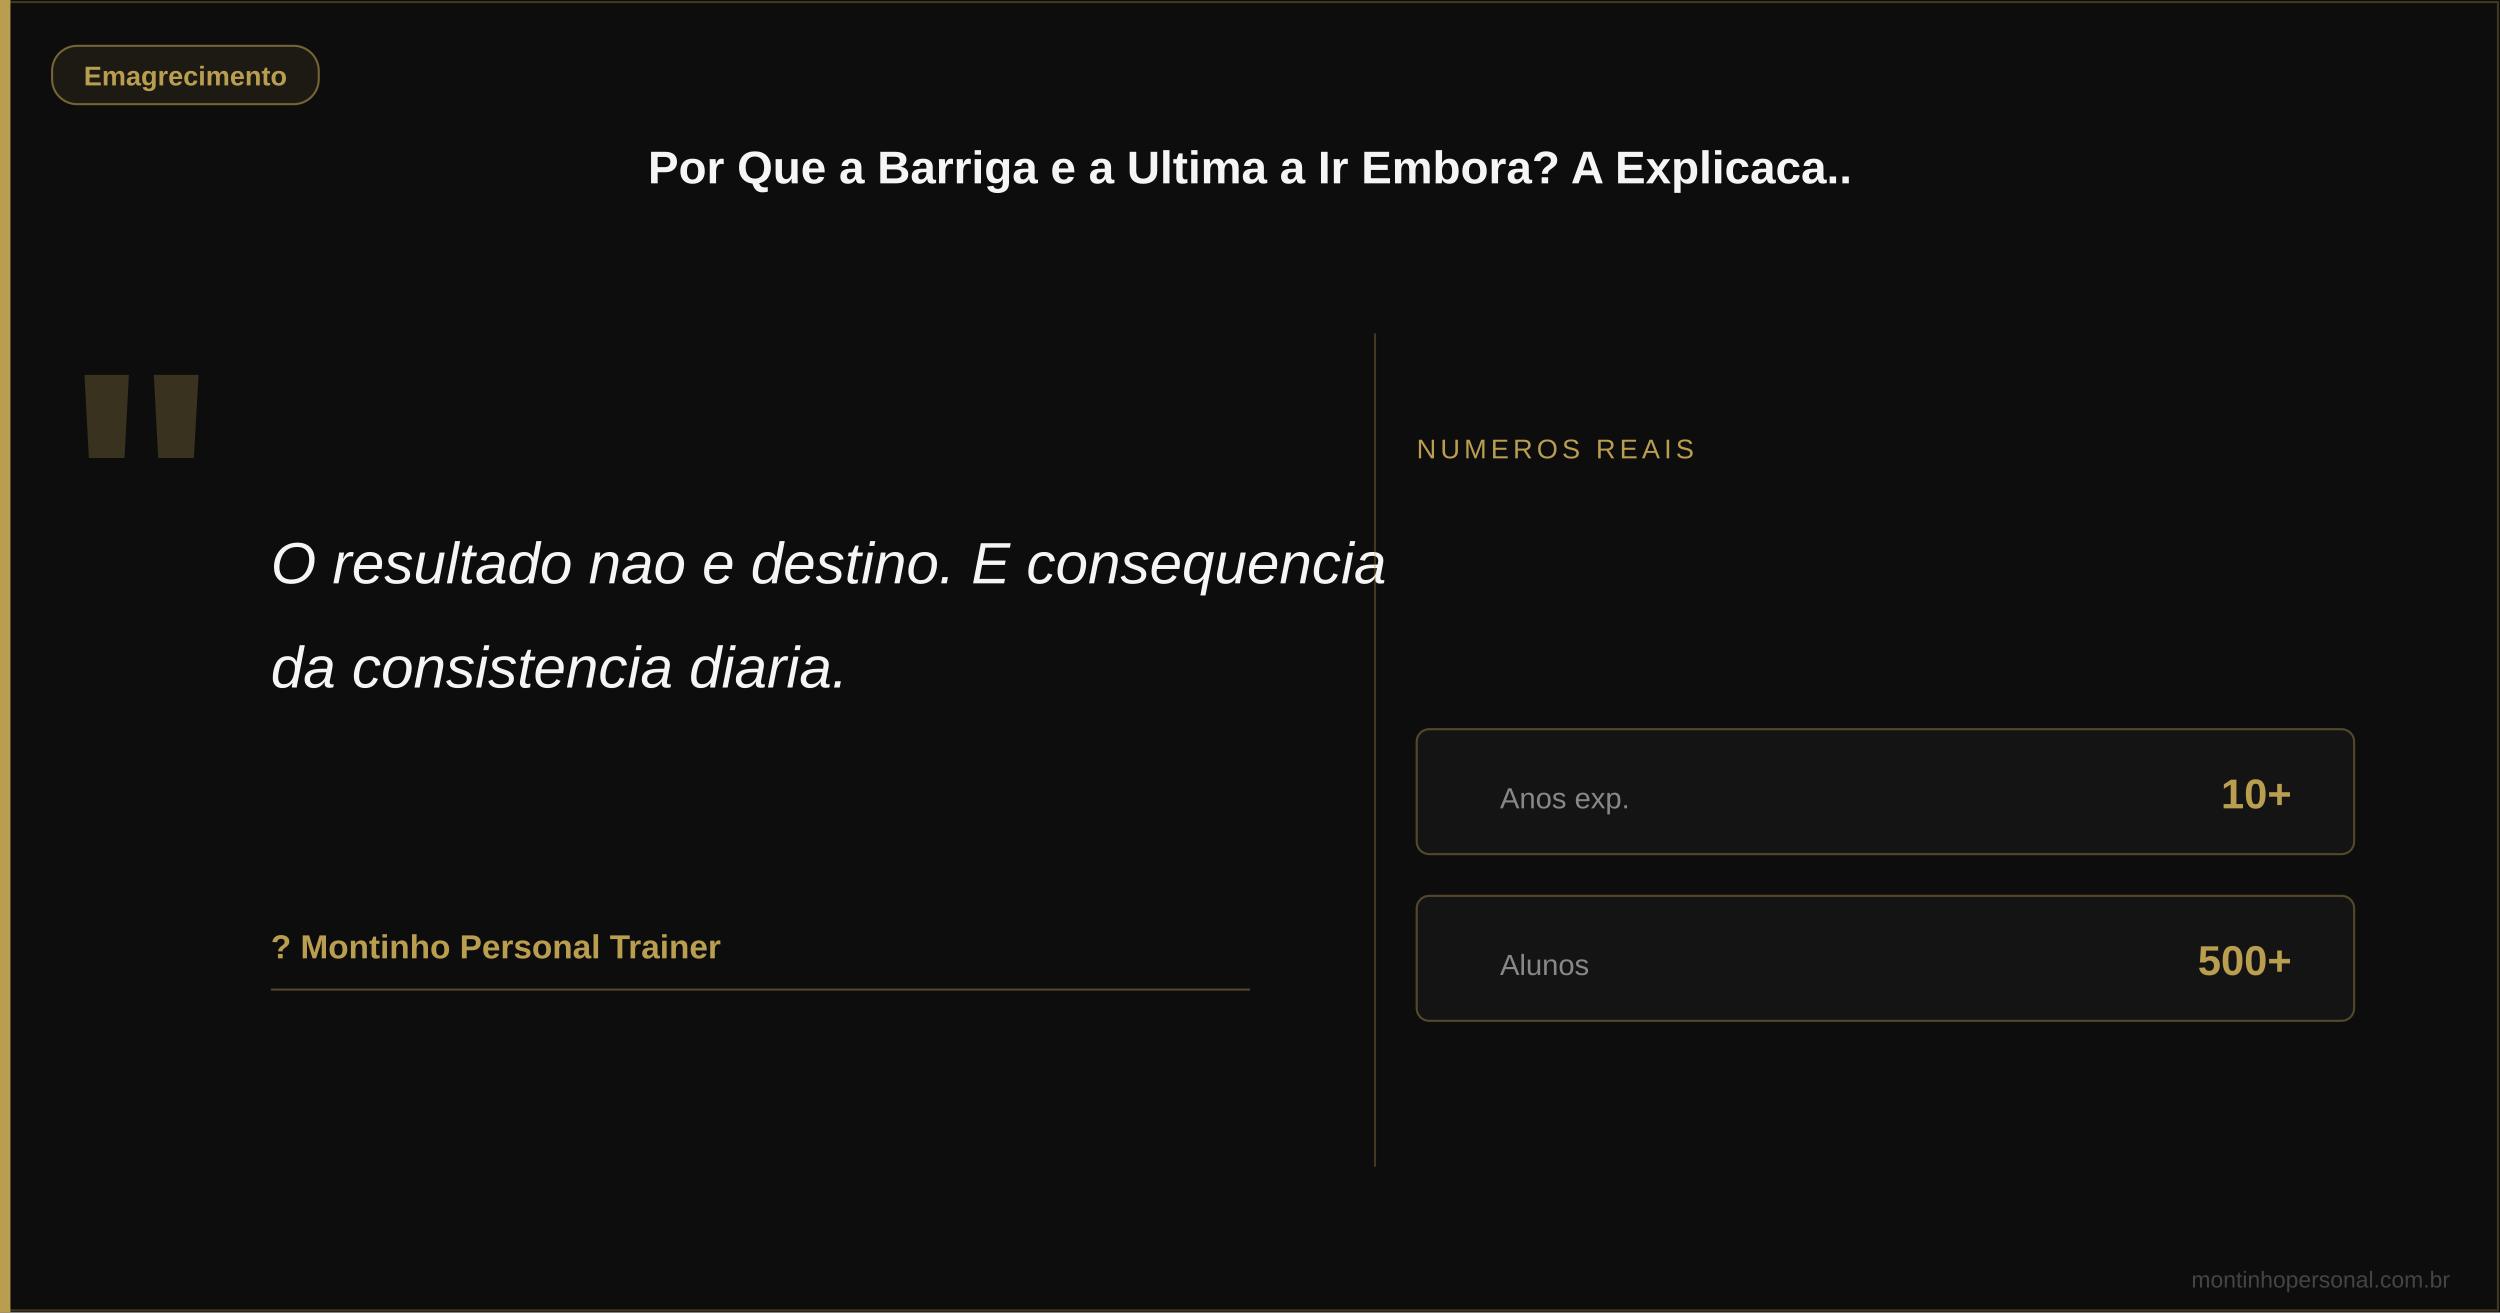
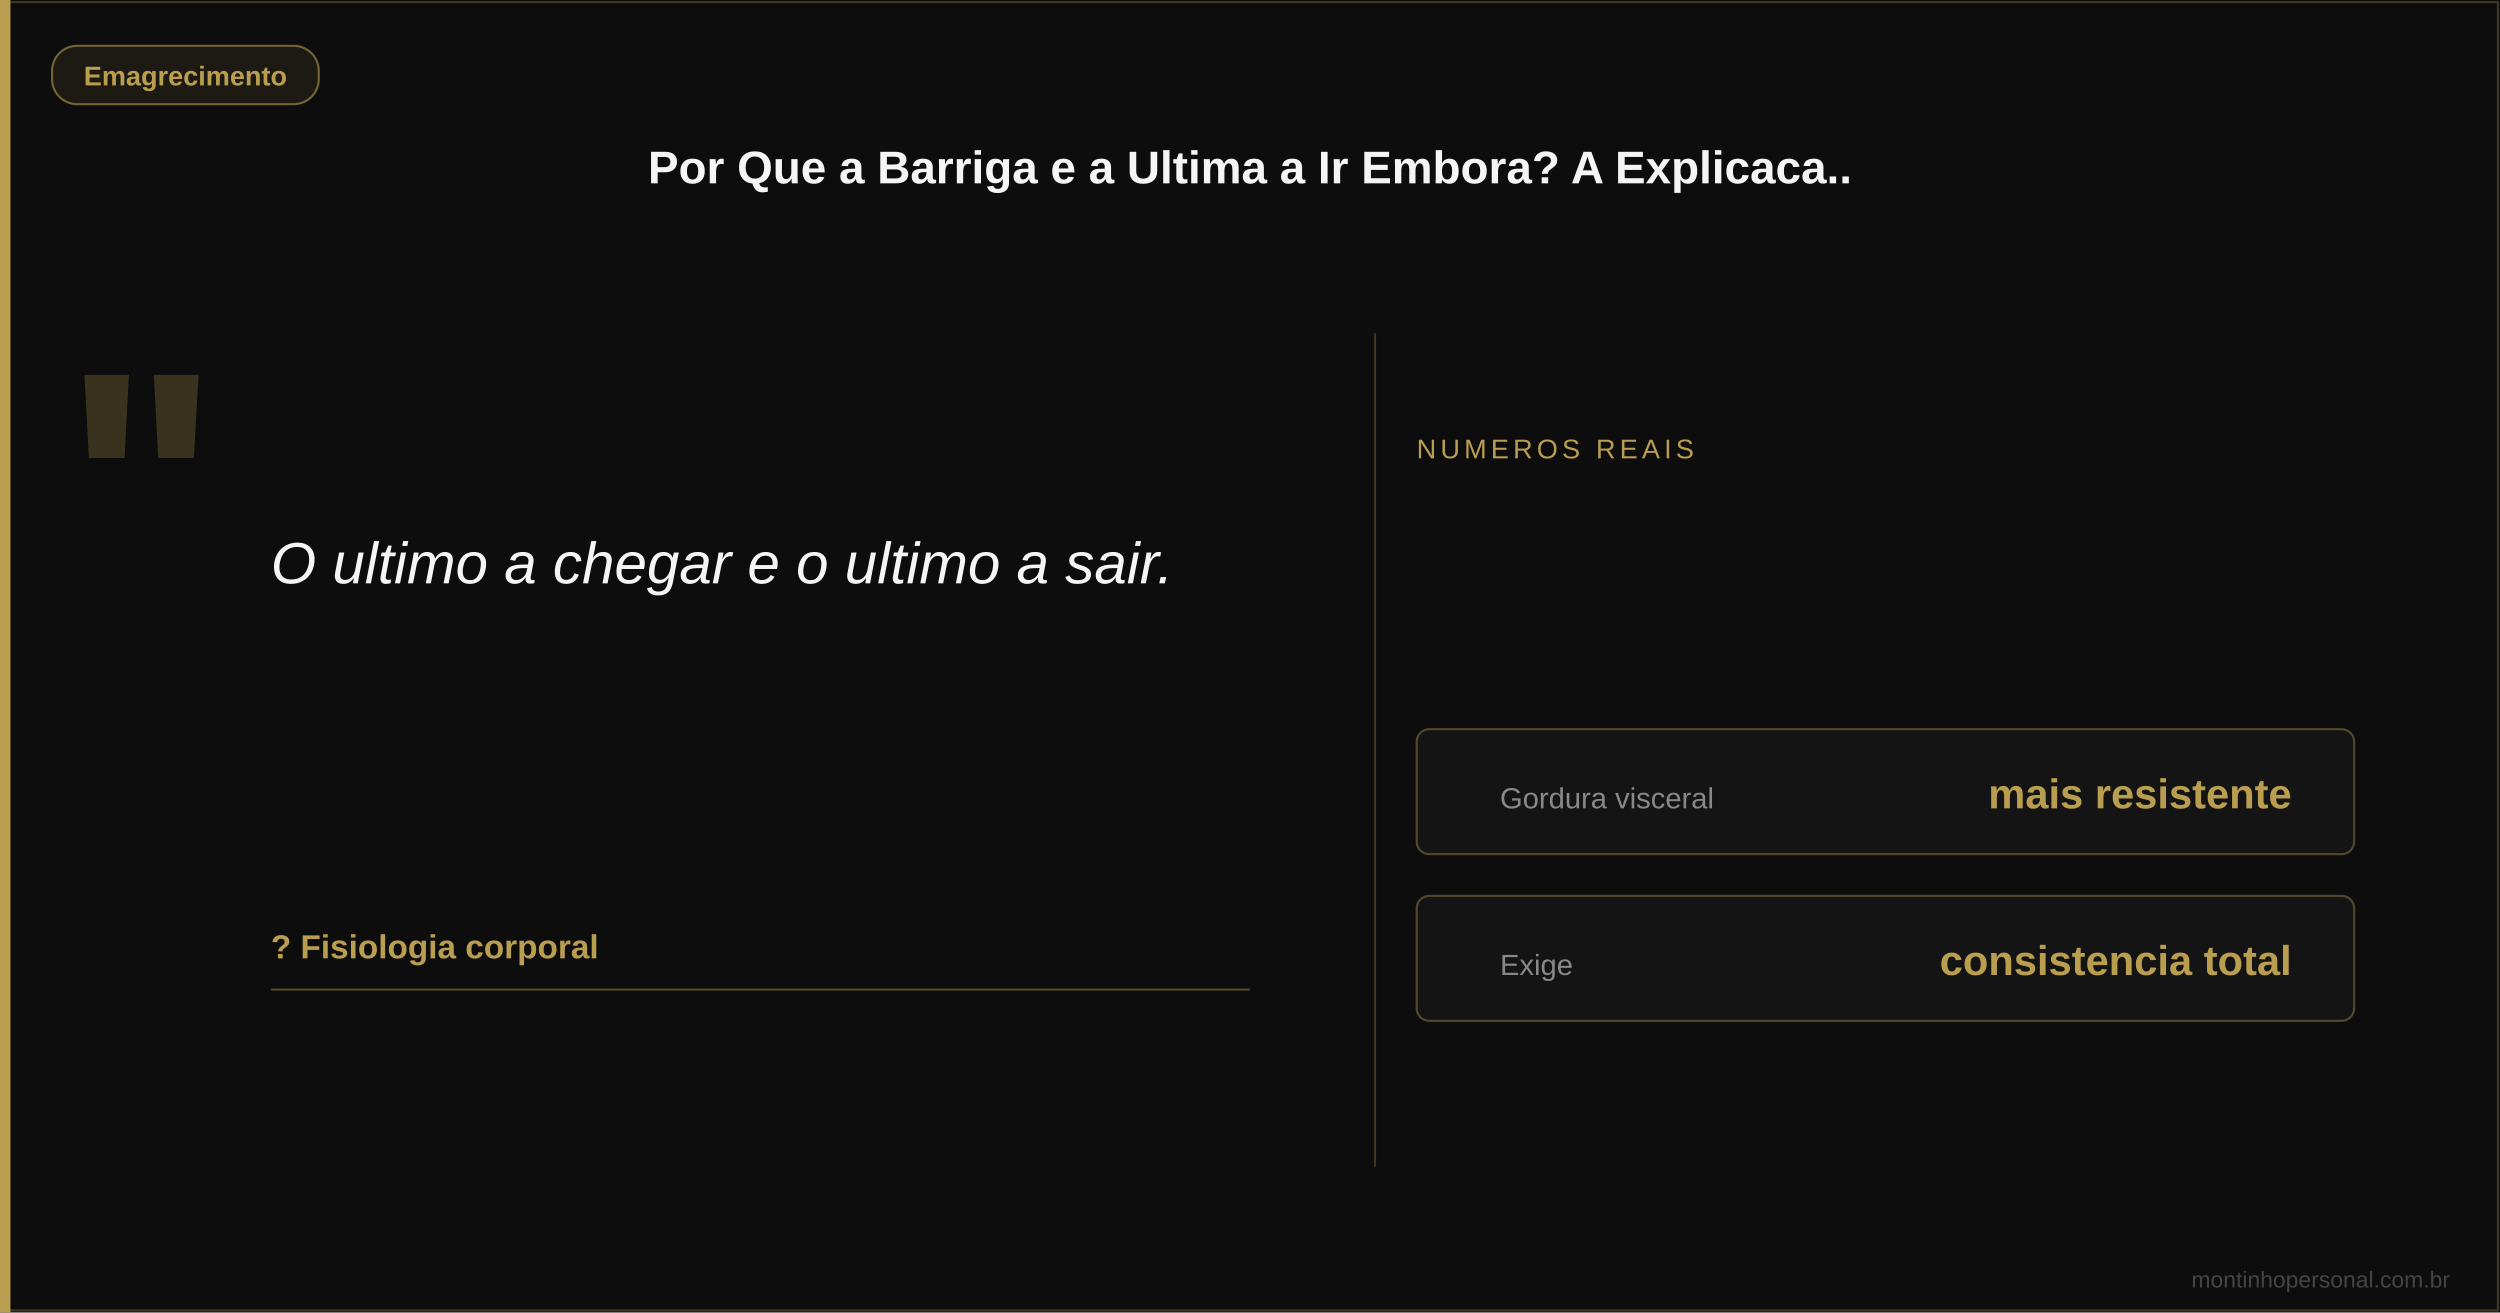
<svg xmlns="http://www.w3.org/2000/svg" viewBox="0 0 1200 630" width="1200" height="630" role="img" aria-label="Por Que a Barriga e a Ultima a Ir Embora? A Explicacao Cientifica">
  <rect width="1200" height="630" fill="#0d0d0d" />
  <rect x="0" y="0" width="5" height="630" fill="#BA9E50" />
  <rect x="1" y="1" width="1198" height="628" fill="none" stroke="#BA9E50" stroke-width="1" opacity="0.3" />
  <rect x="25" y="22" width="128" height="28" rx="12" fill="#BA9E50" fill-opacity="0.15" stroke="#BA9E50" stroke-width="1" opacity="0.6" />
  <text x="89" y="41" font-family="Arial,sans-serif" font-size="13" fill="#BA9E50" text-anchor="middle" font-weight="600">Emagrecimento</text>
  <text x="600" y="88" font-family="Arial,sans-serif" font-size="22" fill="#F5F5F5" text-anchor="middle" font-weight="bold">Por Que a Barriga e a Ultima a Ir Embora? A Explicaca..</text>
  <text x="30" y="290" font-family="Arial,sans-serif" font-size="160" fill="#BA9E50" font-weight="bold" opacity="0.25">"</text>
-   <text x="130" y="280" font-family="Arial,sans-serif" font-size="28" fill="#F5F5F5" font-style="italic">O resultado nao e destino. E consequencia</text>
-   <text x="130" y="330" font-family="Arial,sans-serif" font-size="28" fill="#F5F5F5" font-style="italic">da consistencia diaria.</text>
-   <text x="130" y="460" font-family="Arial,sans-serif" font-size="16" fill="#BA9E50" font-weight="600">? Montinho Personal Trainer</text>
+   <text x="130" y="280" font-family="Arial,sans-serif" font-size="28" fill="#F5F5F5" font-style="italic">O ultimo a chegar e o ultimo a sair.</text>
+   <text x="130" y="460" font-family="Arial,sans-serif" font-size="16" fill="#BA9E50" font-weight="600">? Fisiologia corporal</text>
  <line x1="130" y1="475" x2="600" y2="475" stroke="#BA9E50" stroke-width="1" opacity="0.4" />
  <line x1="660" y1="160" x2="660" y2="560" stroke="#BA9E50" stroke-width="1" opacity="0.3" />
  <text x="680" y="220" font-family="Arial,sans-serif" font-size="13" fill="#BA9E50" letter-spacing="2">NUMEROS REAIS</text>
  <rect x="680" y="350" width="450" height="60" rx="6" fill="#141414" stroke="#BA9E50" stroke-width="1" stroke-opacity="0.4" />
-   <text x="720" y="388" font-family="Arial,sans-serif" font-size="14" fill="#888888">Anos exp.</text>
-   <text x="1100" y="388" font-family="Arial,sans-serif" font-size="20" fill="#BA9E50" text-anchor="end" font-weight="bold">10+</text>
+   <text x="720" y="388" font-family="Arial,sans-serif" font-size="14" fill="#888888">Gordura visceral</text>
+   <text x="1100" y="388" font-family="Arial,sans-serif" font-size="20" fill="#BA9E50" text-anchor="end" font-weight="bold">mais resistente</text>
  <rect x="680" y="430" width="450" height="60" rx="6" fill="#141414" stroke="#BA9E50" stroke-width="1" stroke-opacity="0.4" />
-   <text x="720" y="468" font-family="Arial,sans-serif" font-size="14" fill="#888888">Alunos</text>
-   <text x="1100" y="468" font-family="Arial,sans-serif" font-size="20" fill="#BA9E50" text-anchor="end" font-weight="bold">500+</text>
+   <text x="720" y="468" font-family="Arial,sans-serif" font-size="14" fill="#888888">Exige</text>
+   <text x="1100" y="468" font-family="Arial,sans-serif" font-size="20" fill="#BA9E50" text-anchor="end" font-weight="bold">consistencia total</text>
  <text x="1176" y="618" font-family="Arial,sans-serif" font-size="11" fill="#444" text-anchor="end">montinhopersonal.com.br</text>
</svg>
